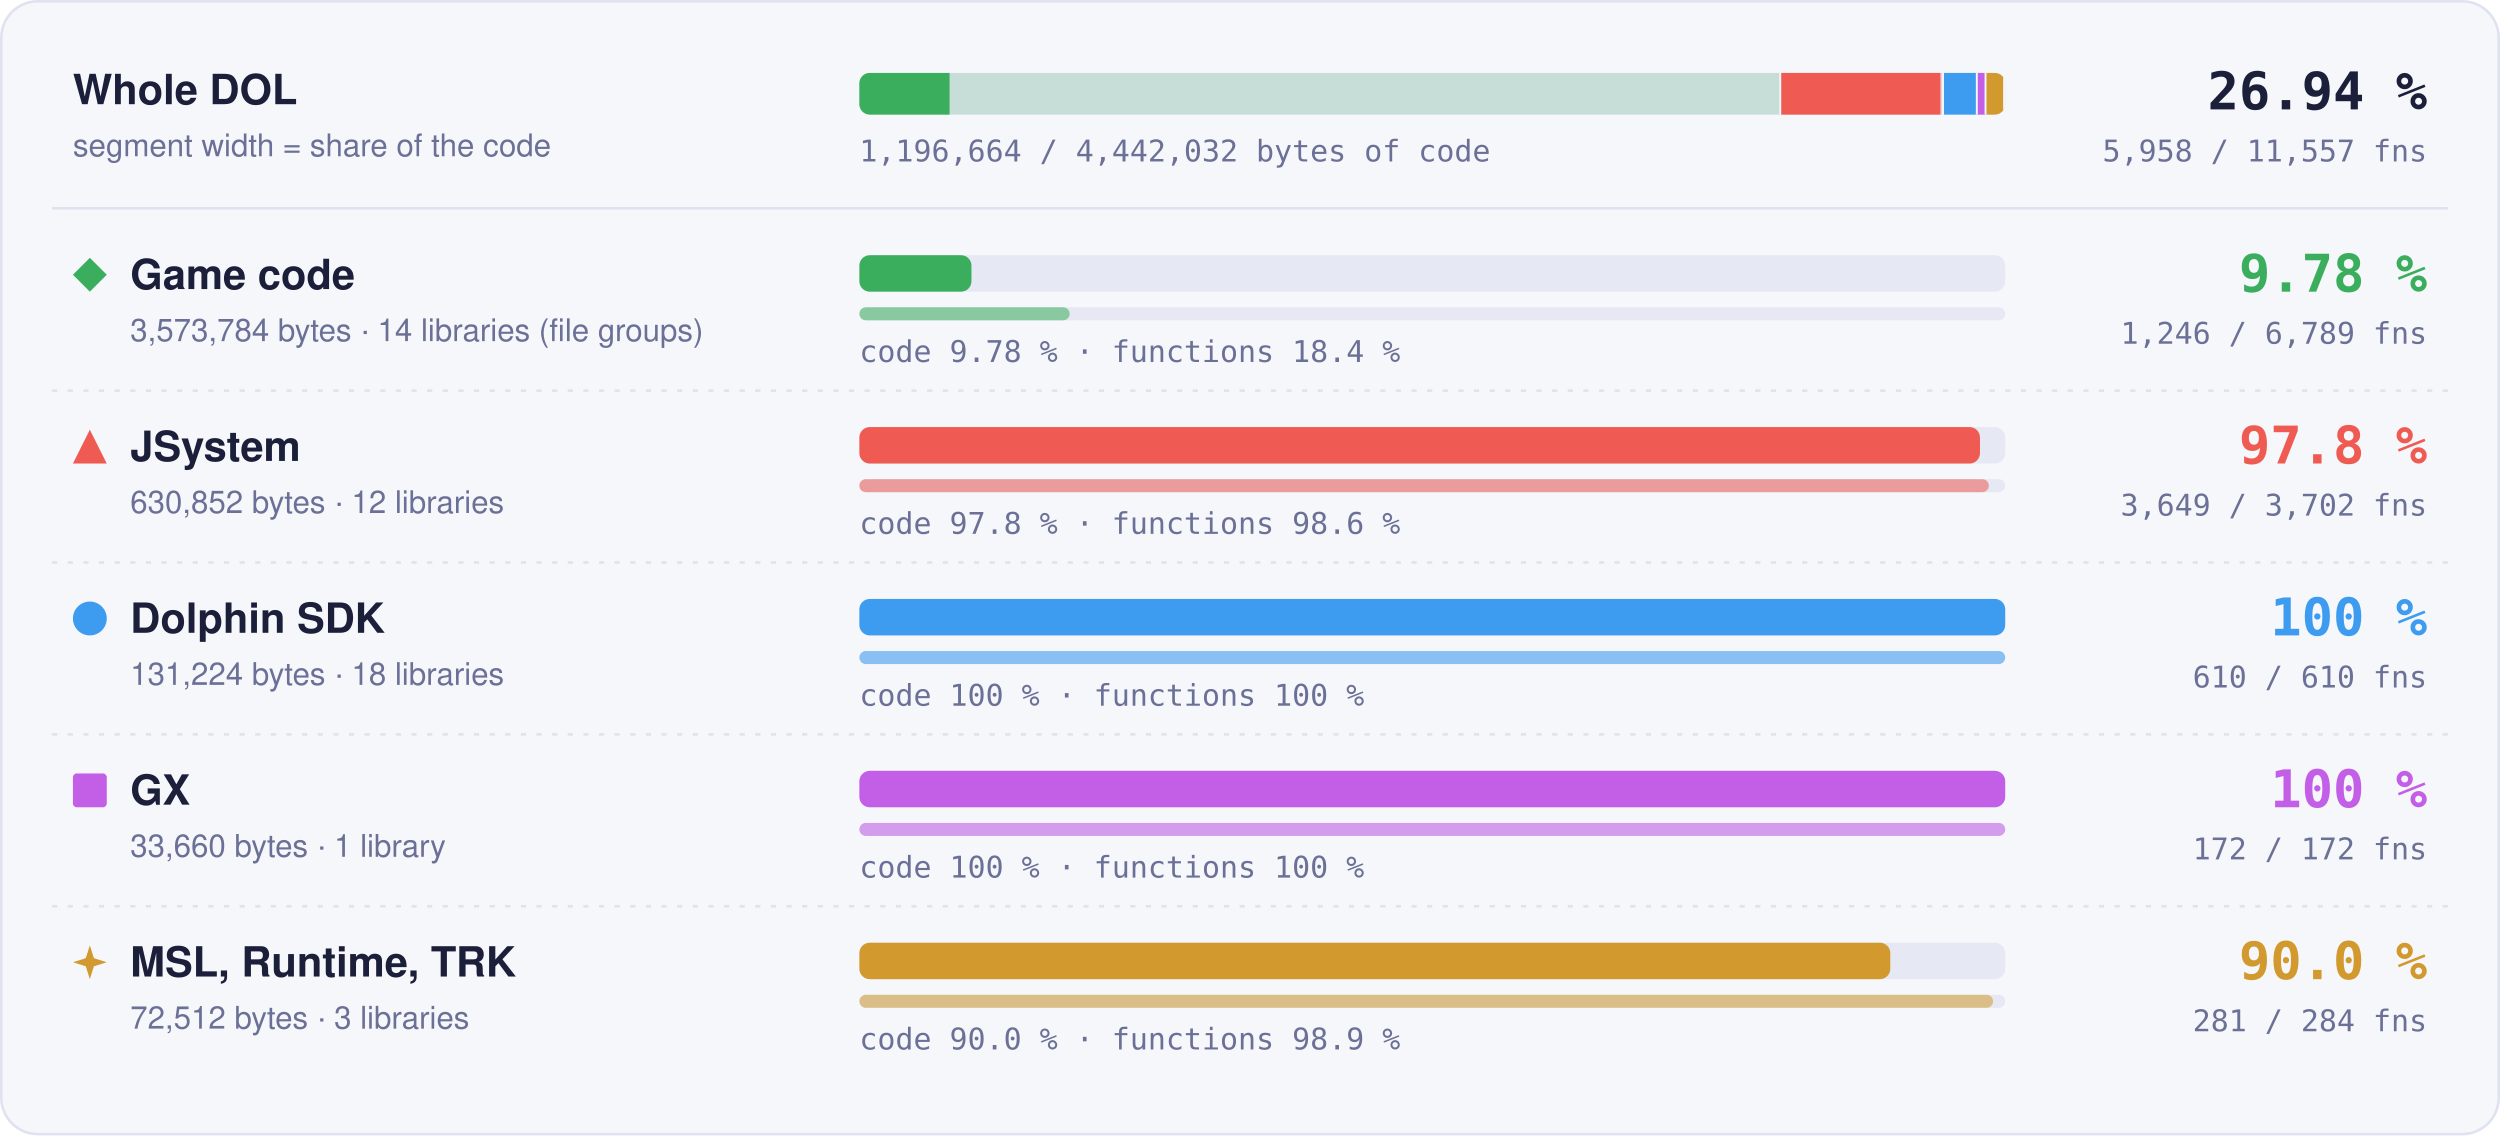
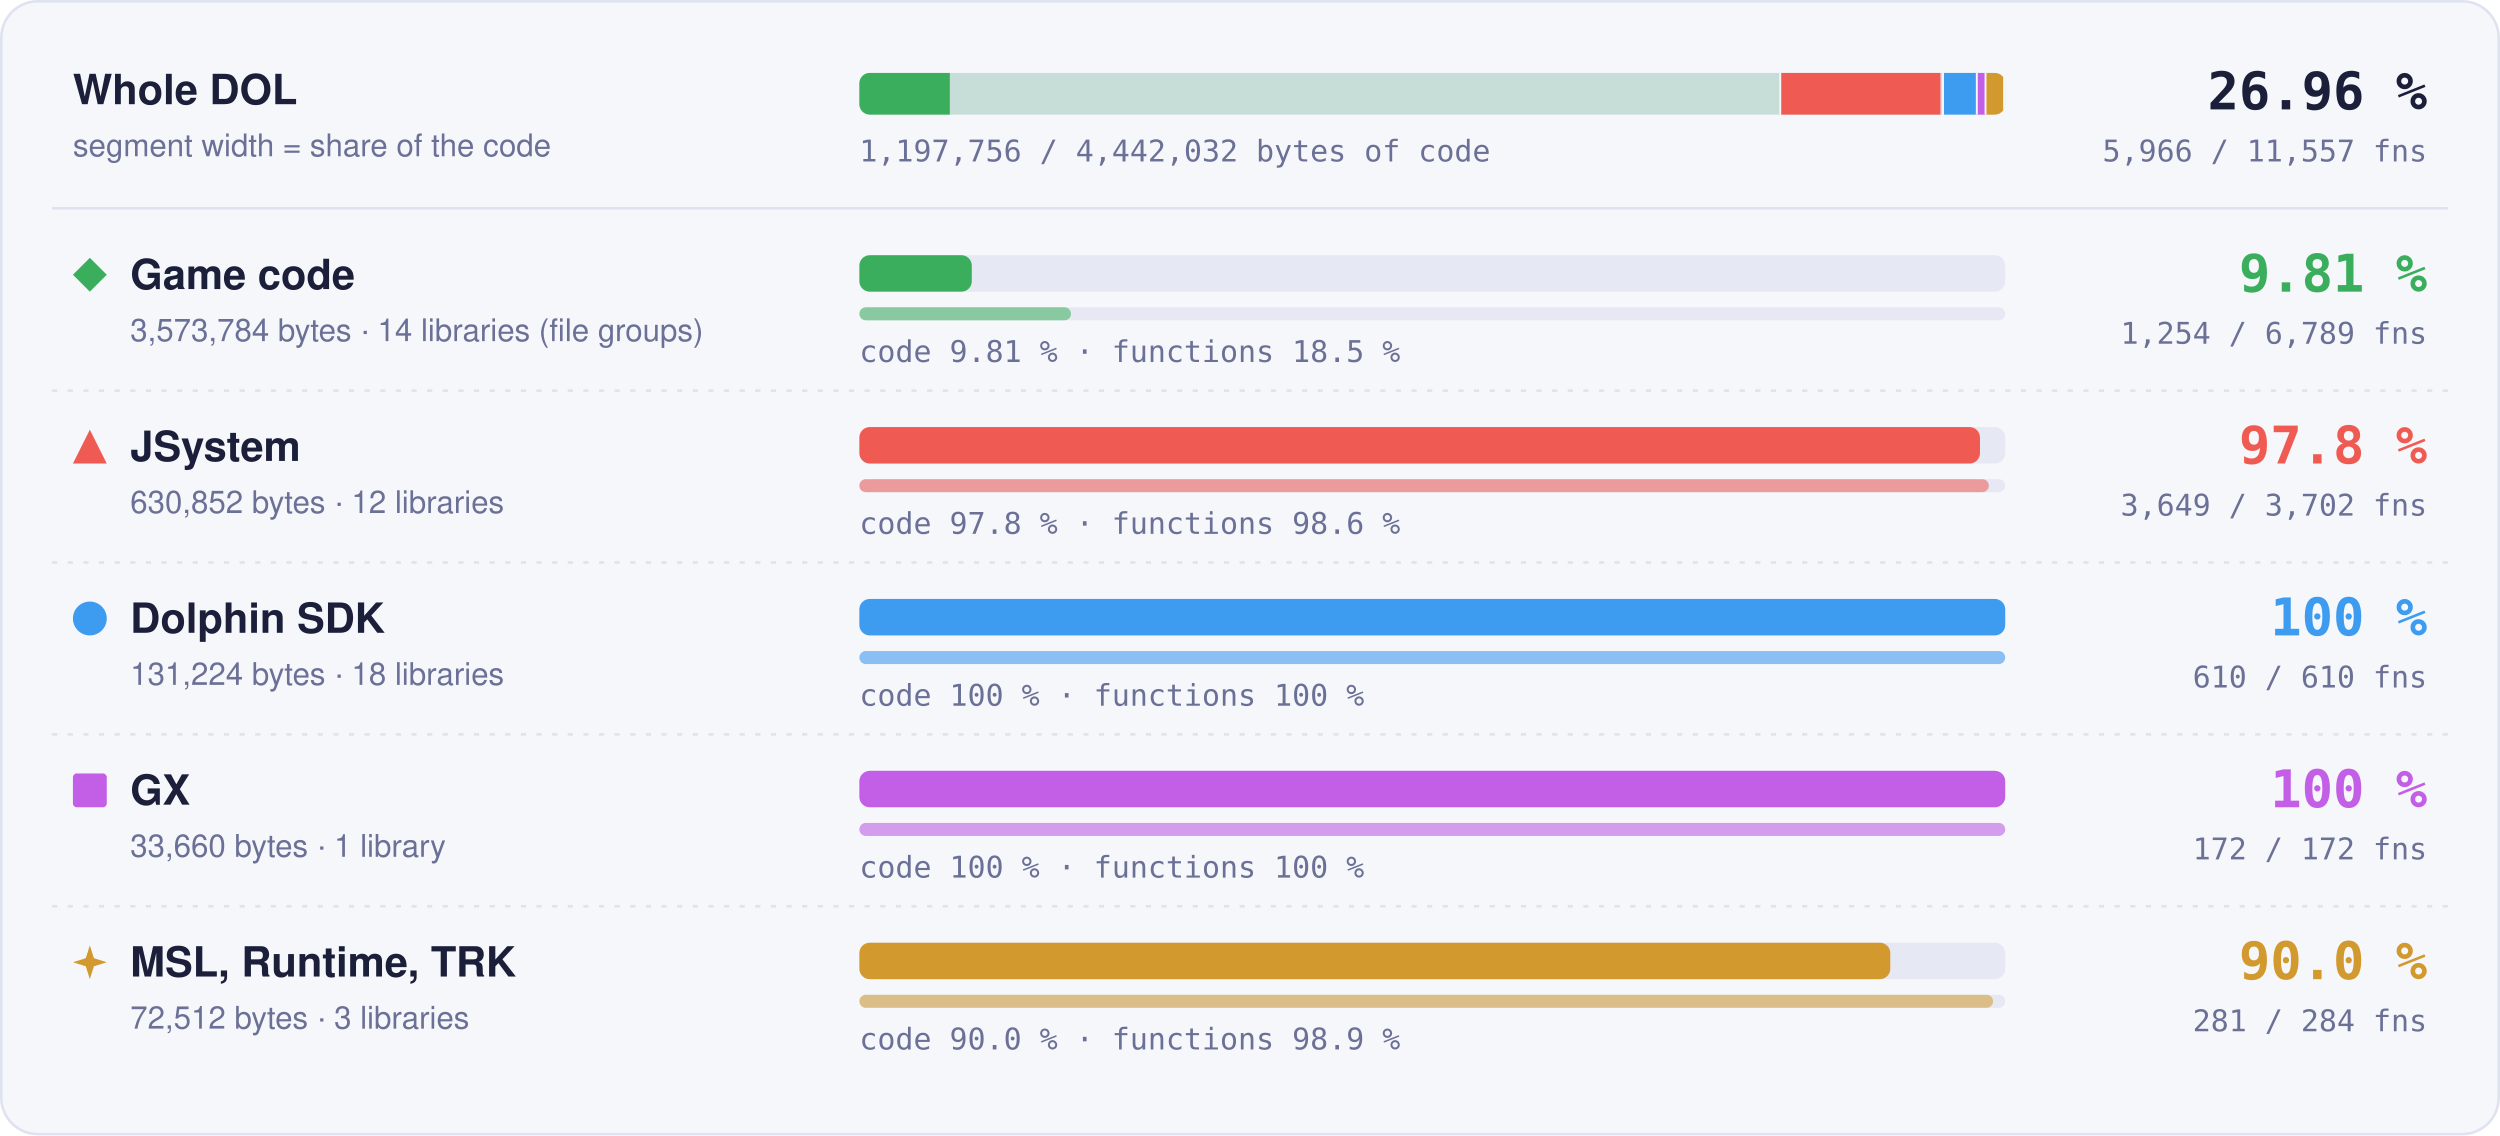
- <svg xmlns="http://www.w3.org/2000/svg" width="960" height="436" viewBox="0 0 960 436" role="img" aria-label="Matched code and functions per region: Game code 9.78 % of code, 1246 of 6789 functions; JSystem 97.8 % of code, 3649 of 3702 functions; Dolphin SDK 100 % of code, 610 of 610 functions; GX 100 % of code, 172 of 172 functions; MSL, Runtime, TRK 90.0 % of code, 281 of 284 functions">
+ <svg xmlns="http://www.w3.org/2000/svg" width="960" height="436" viewBox="0 0 960 436" role="img" aria-label="Matched code and functions per region: Game code 9.81 % of code, 1254 of 6789 functions; JSystem 97.8 % of code, 3649 of 3702 functions; Dolphin SDK 100 % of code, 610 of 610 functions; GX 100 % of code, 172 of 172 functions; MSL, Runtime, TRK 90.0 % of code, 281 of 284 functions">
  <style>text { font-family: -apple-system, BlinkMacSystemFont, 'Segoe UI', Helvetica, Arial, sans-serif; } .mono { font-family: ui-monospace, SFMono-Regular, 'SF Mono', Menlo, Consolas, monospace; } .grow { transform-box: fill-box; transform-origin: 0 50%; animation: grow 1.4s cubic-bezier(.2,.8,.2,1) both; } @keyframes grow { from { transform: scaleX(0); } } @media (prefers-reduced-motion: reduce) { * { animation: none !important; } }</style>
  <rect x="0.5" y="0.5" width="959" height="435" rx="14" fill="#f6f7fb" stroke="#dfe2ef" />
  <text x="28" y="40" font-size="16" font-weight="700" fill="#1b1f3a">Whole DOL</text>
  <text x="28" y="60" font-size="12" fill="#6b7096">segment width = share of the code</text>
  <rect x="330" y="28" width="440" height="16" rx="4" fill="#e6e8f3" />
  <clipPath id="wb">
    <rect x="330" y="28" width="440" height="16" rx="4" />
  </clipPath>
  <g clip-path="url(#wb)">
    <rect x="330.00" y="28" width="354.00" height="16" fill="#3aae5c" fill-opacity="0.18" />
-     <rect class="grow" x="330.00" y="28" width="34.63" height="16" fill="#3aae5c" />
+     <rect class="grow" x="330.00" y="28" width="34.74" height="16" fill="#3aae5c" />
    <rect x="683.25" y="28" width="1.5" height="16" fill="#f6f7fb" />
    <rect x="684.00" y="28" width="62.49" height="16" fill="#ef5b52" fill-opacity="0.18" />
    <rect class="grow" x="684.00" y="28" width="61.11" height="16" fill="#ef5b52" />
    <rect x="745.74" y="28" width="1.5" height="16" fill="#f6f7fb" />
    <rect x="746.49" y="28" width="13.00" height="16" fill="#3d9cf0" fill-opacity="0.18" />
    <rect class="grow" x="746.49" y="28" width="13.00" height="16" fill="#3d9cf0" />
    <rect x="758.73" y="28" width="1.5" height="16" fill="#f6f7fb" />
    <rect x="759.48" y="28" width="3.33" height="16" fill="#c35ee6" fill-opacity="0.18" />
    <rect class="grow" x="759.48" y="28" width="3.33" height="16" fill="#c35ee6" />
    <rect x="762.07" y="28" width="1.5" height="16" fill="#f6f7fb" />
    <rect x="762.82" y="28" width="7.18" height="16" fill="#d29a2e" fill-opacity="0.18" />
    <rect class="grow" x="762.82" y="28" width="6.46" height="16" fill="#d29a2e" />
    <rect x="769.25" y="28" width="1.5" height="16" fill="#f6f7fb" />
  </g>
-   <text x="932" y="42" text-anchor="end" class="mono" font-size="20" font-weight="700" fill="#1b1f3a">26.94 %</text>
-   <text x="932" y="62" text-anchor="end" class="mono" font-size="11.5" fill="#6b7096">5,958 / 11,557 fns</text>
-   <text x="330" y="62" class="mono" font-size="11.5" fill="#6b7096">1,196,664 / 4,442,032 bytes of code</text>
+   <text x="932" y="42" text-anchor="end" class="mono" font-size="20" font-weight="700" fill="#1b1f3a">26.96 %</text>
+   <text x="932" y="62" text-anchor="end" class="mono" font-size="11.5" fill="#6b7096">5,966 / 11,557 fns</text>
+   <text x="330" y="62" class="mono" font-size="11.5" fill="#6b7096">1,197,756 / 4,442,032 bytes of code</text>
  <line x1="20" x2="940" y1="80" y2="80" stroke="#dfe2ef" />
  <g fill="#3aae5c">
    <path d="M34.5 99L41 105.5L34.5 112L28 105.5Z" />
  </g>
  <text x="50" y="111" font-size="16" font-weight="700" fill="#1b1f3a">Game code</text>
  <text x="50" y="131" font-size="12" fill="#6b7096">3,573,784 bytes · 14 libraries (file groups)</text>
  <rect x="330" y="98" width="440" height="14" rx="4" fill="#e6e8f3" />
-   <rect class="grow" style="animation-delay:0.0s" x="330" y="98" width="43.04" height="14" rx="4" fill="#3aae5c" />
+   <rect class="grow" style="animation-delay:0.0s" x="330" y="98" width="43.17" height="14" rx="4" fill="#3aae5c" />
  <rect x="330" y="118" width="440" height="5" rx="2.5" fill="#e6e8f3" />
-   <rect class="grow" style="animation-delay:0.2s" x="330" y="118" width="80.75" height="5" rx="2.5" fill="#3aae5c" fill-opacity="0.55" />
-   <text x="330" y="139" class="mono" font-size="11.5" fill="#6b7096">code 9.78 % · functions 18.4 %</text>
-   <text x="932" y="112" text-anchor="end" class="mono" font-size="20" font-weight="700" fill="#3aae5c">9.78 %</text>
-   <text x="932" y="132" text-anchor="end" class="mono" font-size="11.5" fill="#6b7096">1,246 / 6,789 fns</text>
+   <rect class="grow" style="animation-delay:0.2s" x="330" y="118" width="81.27" height="5" rx="2.5" fill="#3aae5c" fill-opacity="0.55" />
+   <text x="330" y="139" class="mono" font-size="11.5" fill="#6b7096">code 9.81 % · functions 18.5 %</text>
+   <text x="932" y="112" text-anchor="end" class="mono" font-size="20" font-weight="700" fill="#3aae5c">9.81 %</text>
+   <text x="932" y="132" text-anchor="end" class="mono" font-size="11.5" fill="#6b7096">1,254 / 6,789 fns</text>
  <line x1="20" x2="940" y1="150" y2="150" stroke="#dfe2ef" stroke-dasharray="2 4" />
  <g fill="#ef5b52">
    <path d="M34.5 165L41 178L28 178Z" />
  </g>
  <text x="50" y="177" font-size="16" font-weight="700" fill="#1b1f3a">JSystem</text>
  <text x="50" y="197" font-size="12" fill="#6b7096">630,852 bytes · 12 libraries</text>
  <rect x="330" y="164" width="440" height="14" rx="4" fill="#e6e8f3" />
  <rect class="grow" style="animation-delay:0.1s" x="330" y="164" width="430.31" height="14" rx="4" fill="#ef5b52" />
  <rect x="330" y="184" width="440" height="5" rx="2.5" fill="#e6e8f3" />
  <rect class="grow" style="animation-delay:0.3s" x="330" y="184" width="433.70" height="5" rx="2.5" fill="#ef5b52" fill-opacity="0.55" />
  <text x="330" y="205" class="mono" font-size="11.5" fill="#6b7096">code 97.8 % · functions 98.6 %</text>
  <text x="932" y="178" text-anchor="end" class="mono" font-size="20" font-weight="700" fill="#ef5b52">97.8 %</text>
  <text x="932" y="198" text-anchor="end" class="mono" font-size="11.5" fill="#6b7096">3,649 / 3,702 fns</text>
  <line x1="20" x2="940" y1="216" y2="216" stroke="#dfe2ef" stroke-dasharray="2 4" />
  <g fill="#3d9cf0">
    <circle cx="34.5" cy="237.5" r="6.5" />
  </g>
  <text x="50" y="243" font-size="16" font-weight="700" fill="#1b1f3a">Dolphin SDK</text>
  <text x="50" y="263" font-size="12" fill="#6b7096">131,224 bytes · 18 libraries</text>
  <rect x="330" y="230" width="440" height="14" rx="4" fill="#e6e8f3" />
  <rect class="grow" style="animation-delay:0.2s" x="330" y="230" width="440.00" height="14" rx="4" fill="#3d9cf0" />
  <rect x="330" y="250" width="440" height="5" rx="2.5" fill="#e6e8f3" />
  <rect class="grow" style="animation-delay:0.4s" x="330" y="250" width="440.00" height="5" rx="2.5" fill="#3d9cf0" fill-opacity="0.55" />
  <text x="330" y="271" class="mono" font-size="11.5" fill="#6b7096">code 100 % · functions 100 %</text>
  <text x="932" y="244" text-anchor="end" class="mono" font-size="20" font-weight="700" fill="#3d9cf0">100 %</text>
  <text x="932" y="264" text-anchor="end" class="mono" font-size="11.5" fill="#6b7096">610 / 610 fns</text>
  <line x1="20" x2="940" y1="282" y2="282" stroke="#dfe2ef" stroke-dasharray="2 4" />
  <g fill="#c35ee6">
    <rect x="28" y="297" width="13" height="13" rx="1.5" />
  </g>
  <text x="50" y="309" font-size="16" font-weight="700" fill="#1b1f3a">GX</text>
  <text x="50" y="329" font-size="12" fill="#6b7096">33,660 bytes · 1 library</text>
  <rect x="330" y="296" width="440" height="14" rx="4" fill="#e6e8f3" />
  <rect class="grow" style="animation-delay:0.3s" x="330" y="296" width="440.00" height="14" rx="4" fill="#c35ee6" />
  <rect x="330" y="316" width="440" height="5" rx="2.5" fill="#e6e8f3" />
  <rect class="grow" style="animation-delay:0.5s" x="330" y="316" width="440.00" height="5" rx="2.5" fill="#c35ee6" fill-opacity="0.55" />
  <text x="330" y="337" class="mono" font-size="11.5" fill="#6b7096">code 100 % · functions 100 %</text>
  <text x="932" y="310" text-anchor="end" class="mono" font-size="20" font-weight="700" fill="#c35ee6">100 %</text>
  <text x="932" y="330" text-anchor="end" class="mono" font-size="11.5" fill="#6b7096">172 / 172 fns</text>
  <line x1="20" x2="940" y1="348" y2="348" stroke="#dfe2ef" stroke-dasharray="2 4" />
  <g fill="#d29a2e">
    <path d="M34.5 363L36.06 367.94L41 369.5L36.06 371.06L34.5 376L32.94 371.06L28 369.5L32.94 367.94Z" />
  </g>
  <text x="50" y="375" font-size="16" font-weight="700" fill="#1b1f3a">MSL, Runtime, TRK</text>
  <text x="50" y="395" font-size="12" fill="#6b7096">72,512 bytes · 3 libraries</text>
  <rect x="330" y="362" width="440" height="14" rx="4" fill="#e6e8f3" />
  <rect class="grow" style="animation-delay:0.4s" x="330" y="362" width="395.87" height="14" rx="4" fill="#d29a2e" />
  <rect x="330" y="382" width="440" height="5" rx="2.5" fill="#e6e8f3" />
  <rect class="grow" style="animation-delay:0.6s" x="330" y="382" width="435.35" height="5" rx="2.5" fill="#d29a2e" fill-opacity="0.55" />
  <text x="330" y="403" class="mono" font-size="11.5" fill="#6b7096">code 90.0 % · functions 98.9 %</text>
  <text x="932" y="376" text-anchor="end" class="mono" font-size="20" font-weight="700" fill="#d29a2e">90.0 %</text>
  <text x="932" y="396" text-anchor="end" class="mono" font-size="11.5" fill="#6b7096">281 / 284 fns</text>
</svg>
